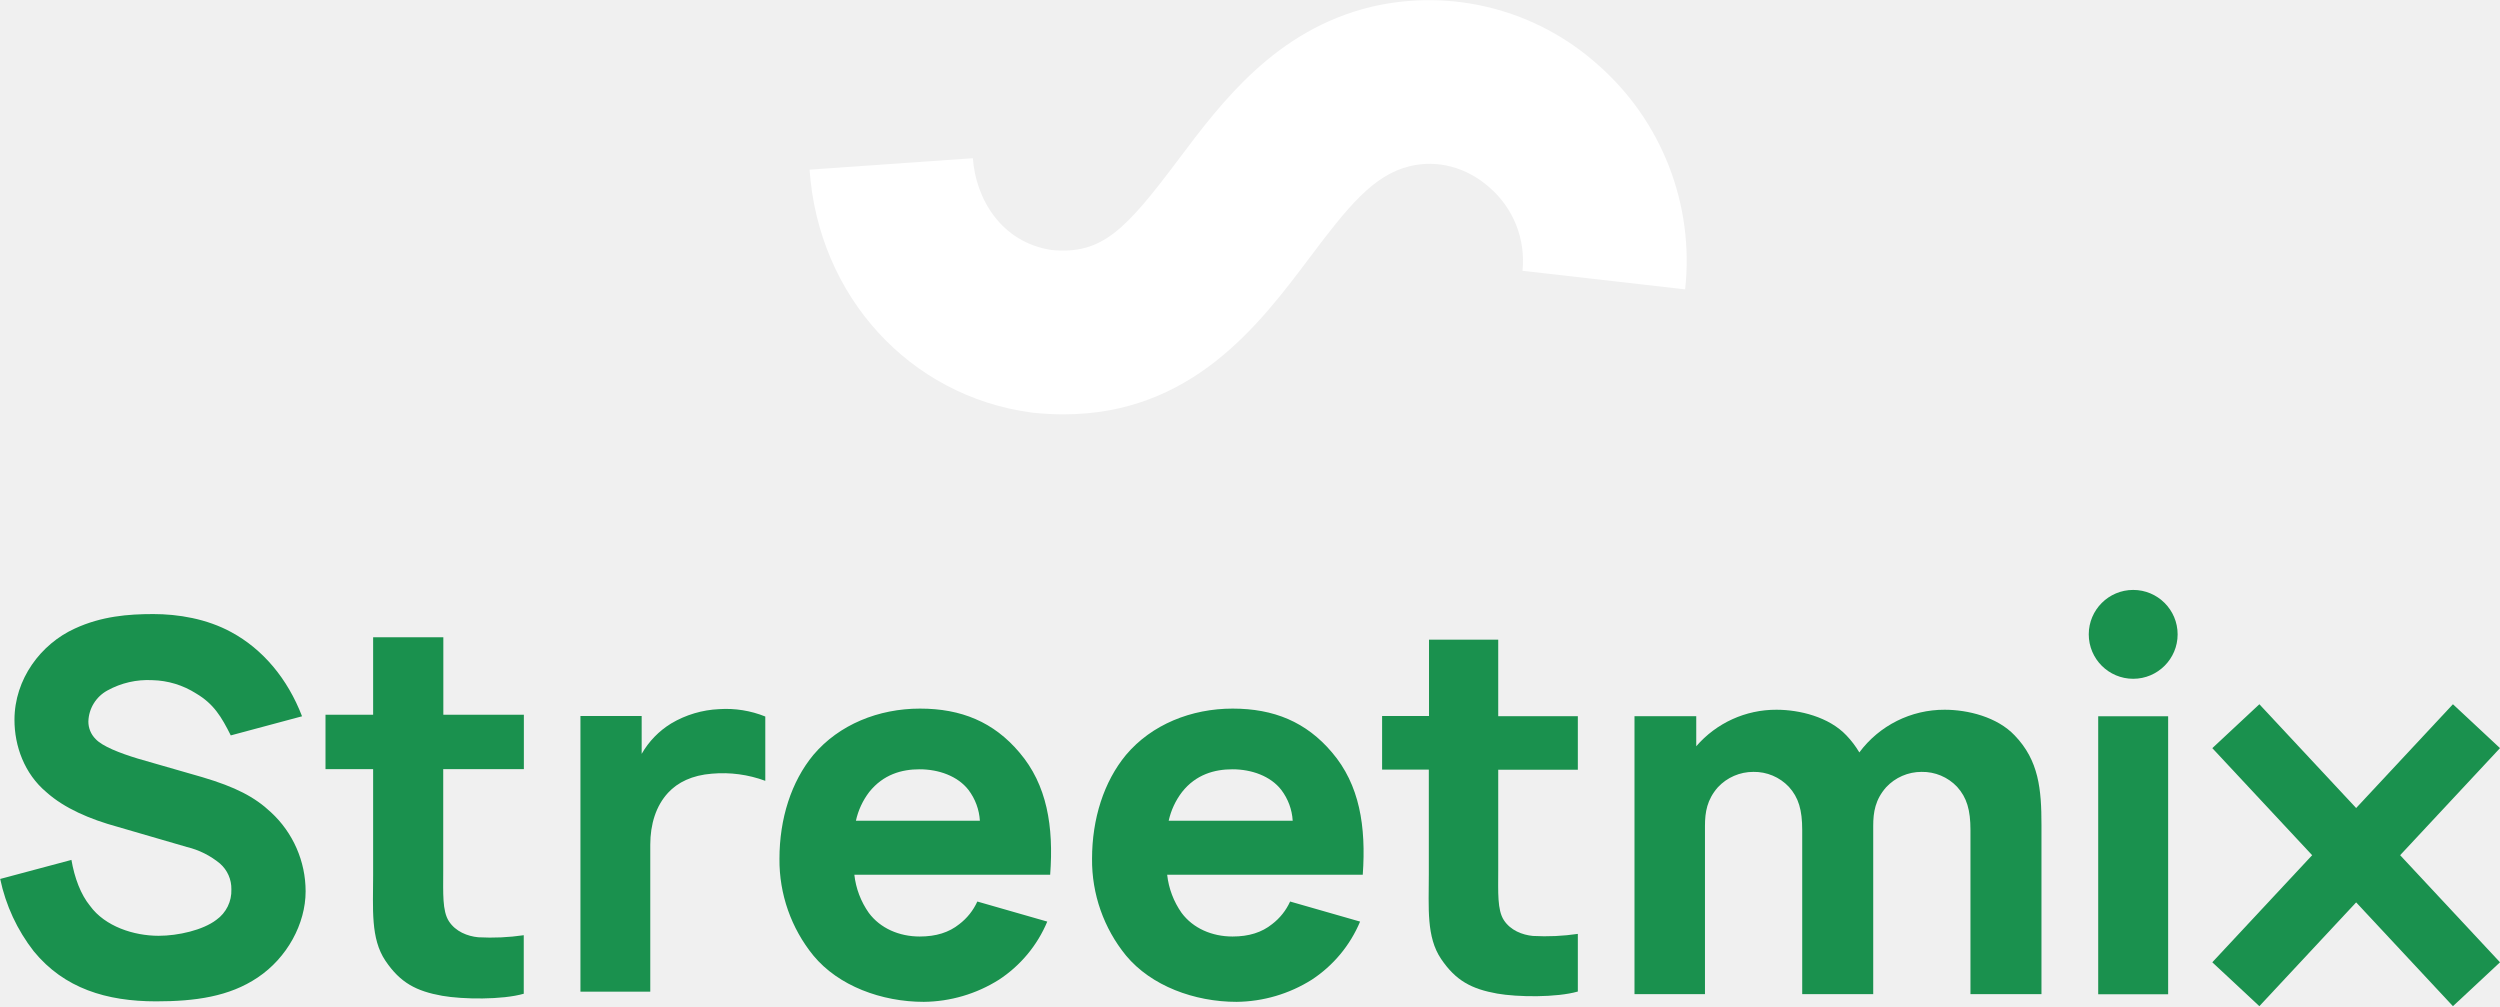
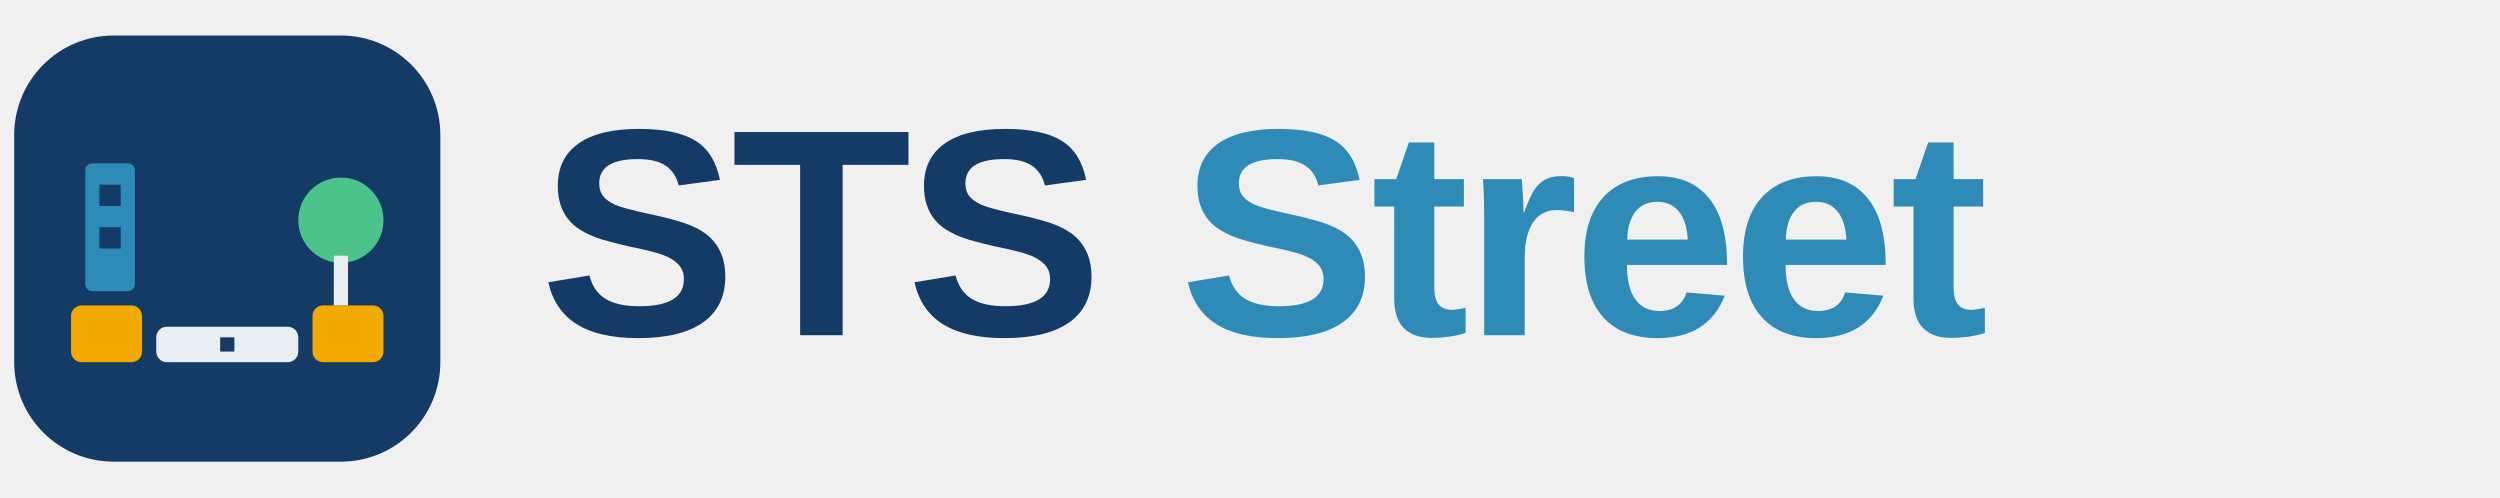
- <svg xmlns="http://www.w3.org/2000/svg" viewBox="0 0 656.61 264.27">
-   <path d="M279.34 108.83c-2.53 0-5.14-.14-7.85-.41l-.72-.09c-31.92-4.35-55.83-30.57-58.14-63.77l42.89-3c.74 10.61 7.43 22.12 20.71 24.11 13.23 1.23 19.34-5.23 33.21-23.68 11.41-15.2 25.61-34.1 50.68-40.19A66.52 66.52 0 01419.67 17a68.49 68.49 0 0122.92 59l-42.72-4.88a25.44 25.44 0 00-8.66-21.88c-6-5.32-13.66-7.36-20.95-5.59-9.6 2.33-16.3 10.72-26.44 24.22-13.14 17.45-30.82 40.95-64.48 40.96z" fill="#fff" />
-   <path fill="#1a914e" d="M201 188.19v16.89a32.26 32.26 0 00-14-1.88c-5.22.4-9 2.28-11.52 5-3.22 3.48-4.69 8.31-4.69 13.67v38.59h-18.34v-72.4h16.08V198a22.42 22.42 0 017.77-8 27 27 0 0112.6-3.75 27.51 27.51 0 0112.1 1.94zM393.5 228.66c0 5.63-.27 10.32 1.47 13s4.83 3.89 7.64 4.16a58.91 58.91 0 0011.8-.54v15.14c-5.63 1.61-15.82 1.48-21.18.54-6.7-1.21-10.85-3.35-14.74-9.11s-3.22-13.4-3.22-22.11v-27.61H363v-14.07h12.32V168h18.18v20.1h20.91v14.07H393.5zM536.18 216.65v44.45h-18.65V218c0-5.27-.95-8.52-3.51-11.35a12.54 12.54 0 00-9.33-3.92 12.69 12.69 0 00-9.32 4.05c-2.84 3.24-3.38 6.49-3.38 10.14v44.18h-18.65V218c0-5.27-.94-8.52-3.51-11.35a12.54 12.54 0 00-9.32-3.92 12.7 12.7 0 00-9.33 4.05c-2.83 3.24-3.38 6.49-3.38 10.14v44.18h-18.51v-73h16.22v7.9a27.68 27.68 0 0121.08-9.59c6.08 0 13.78 1.89 18.37 6.75a24.18 24.18 0 013.38 4.46 27.79 27.79 0 0122.43-11.21c6.08 0 13.78 1.89 18.38 6.75 6.35 6.59 7.03 14.16 7.03 23.49zM569.45 188.13v73h-18.37v-73z" />
-   <circle fill="#1a914e" cx="560.27" cy="166.61" r="11.67" />
-   <path fill="#1a914e" d="M228.18 239.75c3 4.06 8 6.22 13.37 6.22 4.33 0 7.71-1.08 10.41-3.25a15.54 15.54 0 004.73-5.94l18.37 5.27a33.86 33.86 0 01-12.7 15.27 37.73 37.73 0 01-19.73 5.81c-11.08 0-22.43-4.19-29-12.16a39.68 39.68 0 01-8.91-25.41c0-10.54 3.1-20.27 8.91-27.29 6.76-8 17.16-12.16 28-12.16s19.33 3.51 26.08 11.48c7.3 8.52 9.06 19.46 8.11 32.16h-51.43a21.49 21.49 0 003.79 10zm.13-31.75a19.2 19.2 0 00-3.51 7.56h32.56a14.86 14.86 0 00-3-8.1c-2.84-3.65-7.84-5.41-12.84-5.41-4.7 0-9.52 1.35-13.21 5.95zM310.33 239.75c3 4.06 8 6.22 13.38 6.22 4.32 0 7.7-1.08 10.4-3.25a15.54 15.54 0 004.73-5.94l18.38 5.27a33.93 33.93 0 01-12.7 15.27 37.79 37.79 0 01-19.73 5.81c-11.08 0-22.43-4.19-29.05-12.16a39.63 39.63 0 01-8.92-25.41c0-10.54 3.11-20.27 8.92-27.29 6.75-8 17.16-12.16 28-12.16s19.32 3.51 26.08 11.48c7.29 8.52 9 19.46 8.1 32.16h-51.37a21.48 21.48 0 003.78 10zm.14-31.75a19.22 19.22 0 00-3.52 7.56h32.57a14.79 14.79 0 00-3-8.1c-2.83-3.65-7.83-5.41-12.83-5.41-4.69 0-9.58 1.35-13.22 5.95zM60.61 193.15c-2.44-4.88-4.47-8.27-9.08-11A22.34 22.34 0 0040 178.64a22 22 0 00-11.79 2.71 9.59 9.59 0 00-5 8.14 6.46 6.46 0 001.9 4.61c1.76 1.9 6.23 3.66 11.12 5.15l16.95 4.88c8.67 2.58 13.69 5.16 18 9.22a28.26 28.26 0 019.09 20.75c0 8.54-4.88 17.49-12.61 22.65C60.21 261.76 51.26 263 41 263c-13 0-24.14-3.39-32.13-13.15a46.41 46.41 0 01-8.82-19l18.71-5c.82 4.74 2.44 9.08 4.89 12.07 3.93 5.42 11.52 7.86 18 7.86 5.15 0 11.66-1.49 15.19-4.2a9.4 9.4 0 003.93-8 8.76 8.76 0 00-3-6.78 21.59 21.59 0 00-8.68-4.34l-18.17-5.29c-7.32-2-14-4.88-18.71-9.09-5.84-4.88-8.41-12.2-8.41-19 0-10.71 6.91-19.93 15.86-24 7.05-3.26 14.11-3.8 20.61-3.8s14 1.22 20.48 4.75c8.27 4.47 14.78 12.2 18.58 22.1zM116.41 228.81c0 5.7-.27 10.44 1.49 13.15s4.88 3.94 7.73 4.21a60.23 60.23 0 0011.93-.54V261c-5.69 1.63-16 1.49-21.42.54-6.78-1.22-11-3.39-14.92-9.22S98 238.71 98 229.9V202H85.49v-14.28H98v-20.34h18.44v20.34h21.15V202h-21.18z" />
-   <path fill="#1a914e" transform="rotate(43 618.83 224.61)" d="M610.38 178.28h16.9v92.67h-16.9z" />
-   <path fill="#1a914e" transform="rotate(137 618.83 224.616)" d="M610.38 178.28h16.9v92.67h-16.9z" />
+ <svg xmlns="http://www.w3.org/2000/svg" viewBox="0 0 880 175" width="880" height="175">
+   <g transform="translate(0 7.5) scale(2.5)">
+     <rect x="2" y="2" width="60" height="60" rx="14" fill="#143a66" />
+     <rect x="10" y="40" width="10" height="8" rx="1.5" fill="#f2a900" />
+     <rect x="22" y="43" width="20" height="5" rx="1.5" fill="#e9eef5" />
+     <rect x="44" y="40" width="10" height="8" rx="1.5" fill="#f2a900" />
+     <rect x="31" y="44.5" width="2" height="2" fill="#143a66" />
+     <rect x="12" y="20" width="7" height="18" rx="1" fill="#2e8bb8" />
+     <rect x="14" y="23" width="3" height="3" fill="#143a66" />
+     <rect x="14" y="29" width="3" height="3" fill="#143a66" />
+     <circle cx="48" cy="28" r="6" fill="#4cc38a" />
+     <rect x="47" y="33" width="2" height="7" fill="#e9eef5" />
+   </g>
+   <text x="190" y="118" font-family="Manrope Variable, Manrope, Rubik, Arial, Helvetica, sans-serif" font-weight="700" font-size="104" fill="#143a66" letter-spacing="-2">STS <tspan fill="#2e8bb8">Street</tspan>
+   </text>
</svg>
